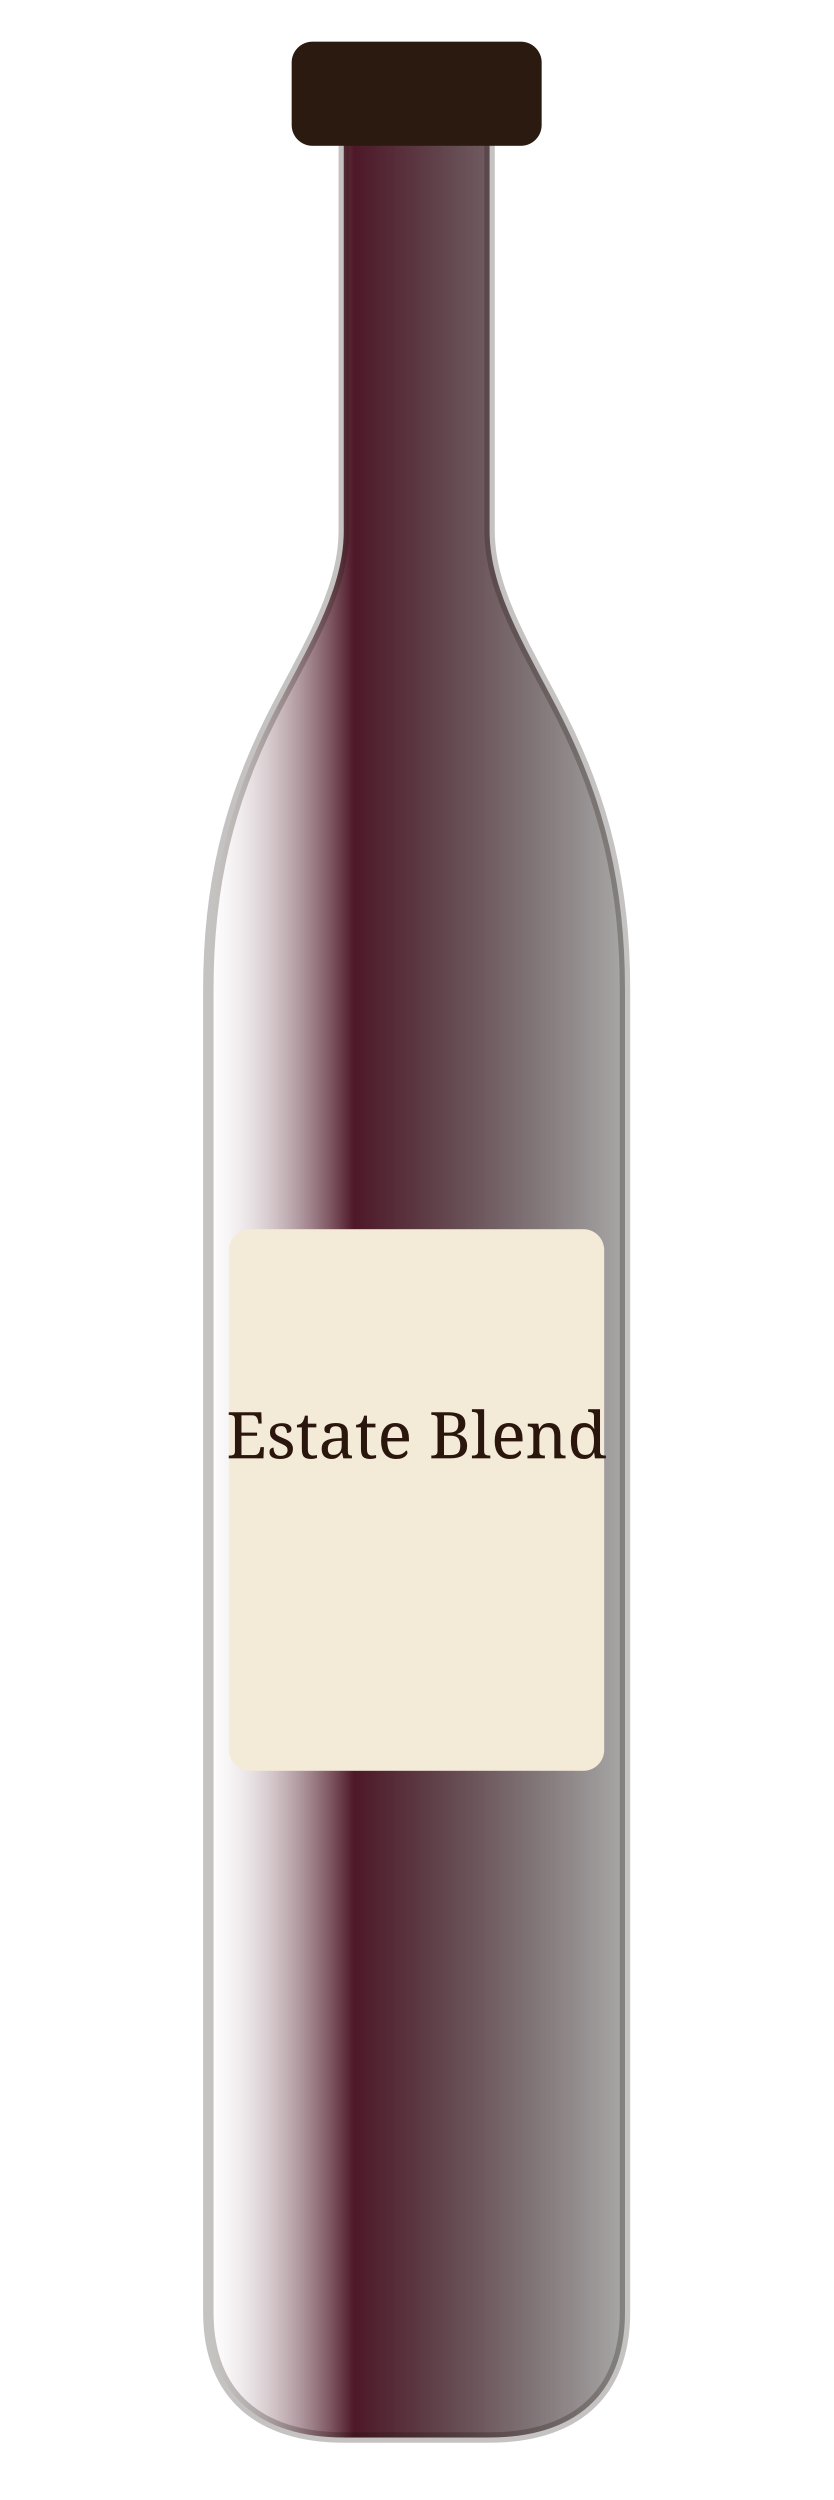
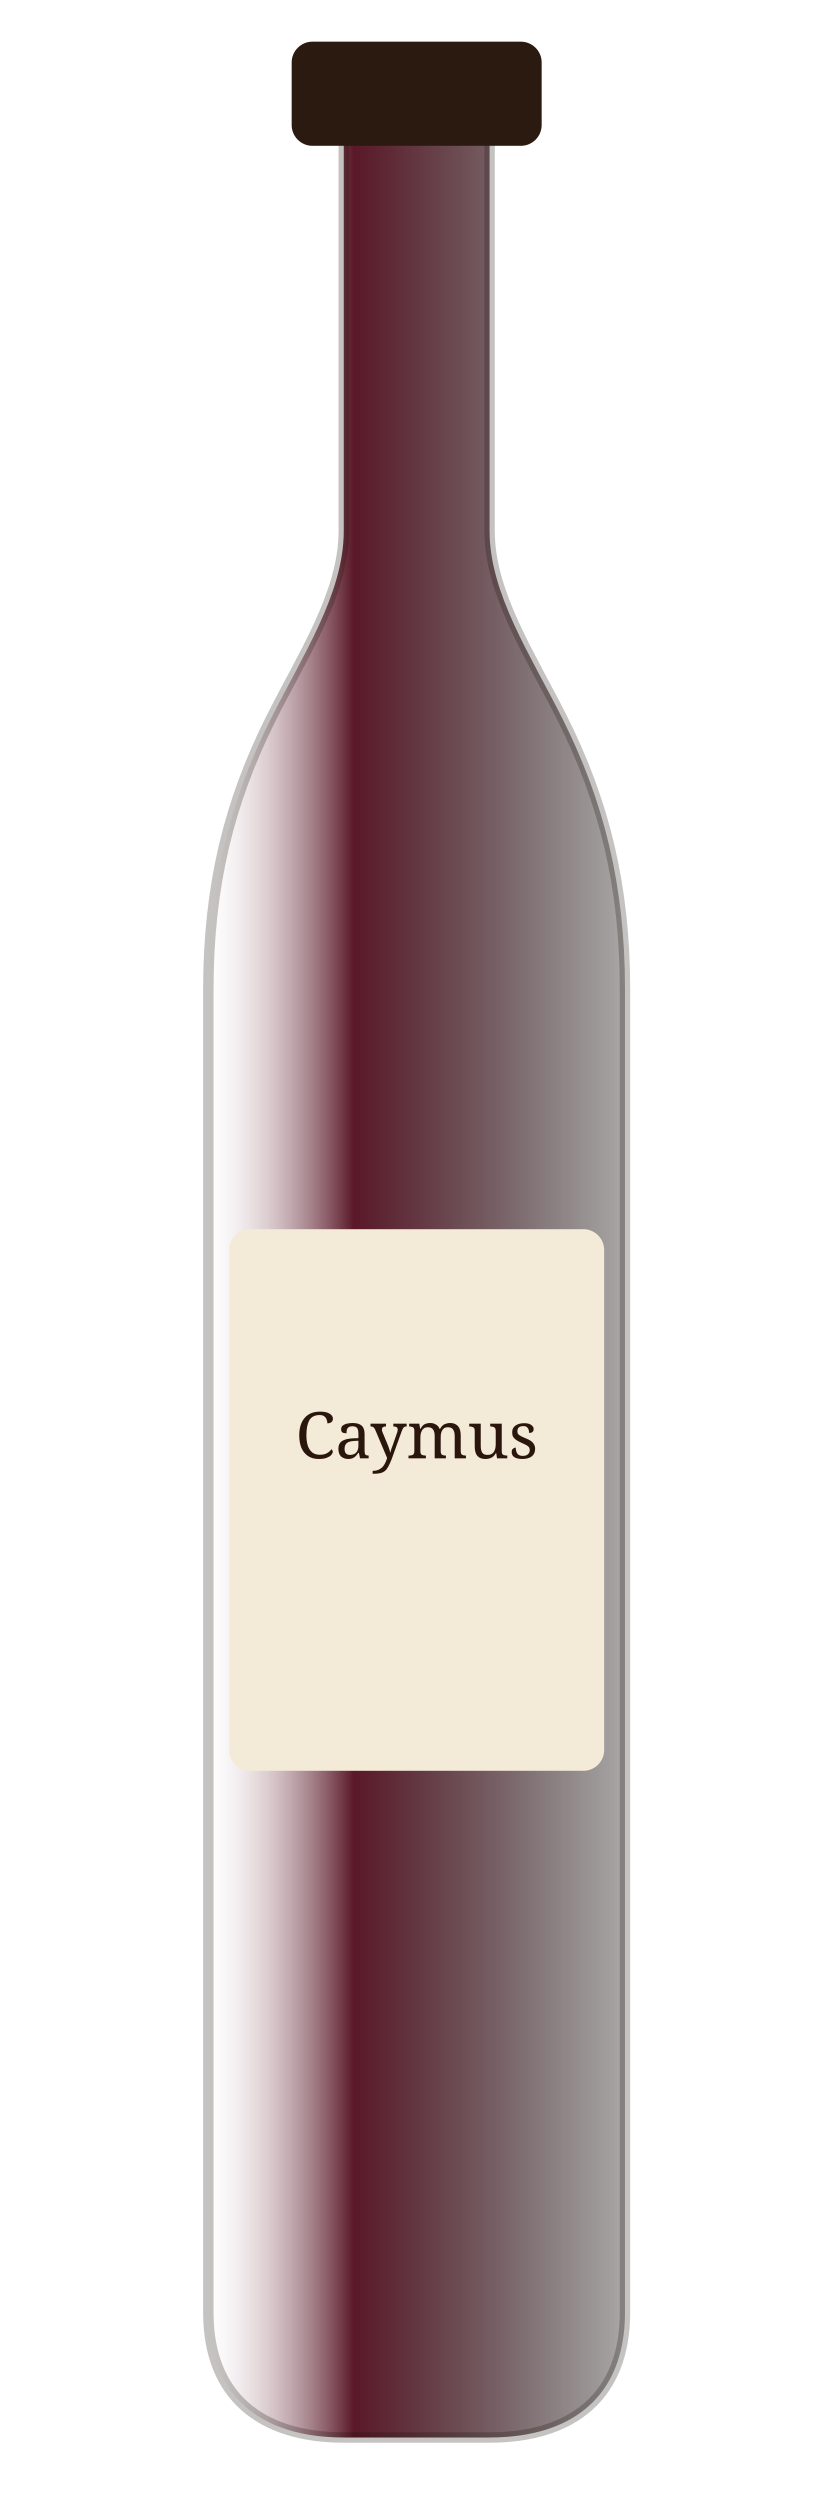
<svg xmlns="http://www.w3.org/2000/svg" viewBox="0 0 80 240" width="80" height="240">
  <defs>
    <linearGradient id="g" x1="0" y1="0" x2="1" y2="0">
      <stop offset="0" stop-color="#ffffff" stop-opacity=".22" />
-       <stop offset=".35" stop-color="#4e1828" />
+       <stop offset=".35" stop-color="#5a1828" />
      <stop offset="1" stop-color="#0a0504" stop-opacity=".35" />
    </linearGradient>
  </defs>
  <path d="M36 8h8c2 0 3 2 3 5v38c0 6 4 12 7 18 4 8 6 16 6 26v127c0 8-5 12-13 12H33c-8 0-13-4-13-12V95c0-10 2-18 6-26 3-6 7-12 7-18V13c0-3 1-5 3-5z" fill="url(#g)" stroke="#1a100a" stroke-opacity=".25" />
  <rect x="28" y="4" width="24" height="10" rx="2" fill="#2a1a10" />
  <rect x="22" y="118" width="36" height="52" rx="2" fill="#f4ead8" />
-   <text x="40" y="140" text-anchor="middle" font-family="Georgia,serif" font-size="6.2" fill="#2a160c">Estate Blend</text>
+   <text x="40" y="140" text-anchor="middle" font-family="Georgia,serif" font-size="6.2" fill="#2a160c">Caymus</text>
</svg>
